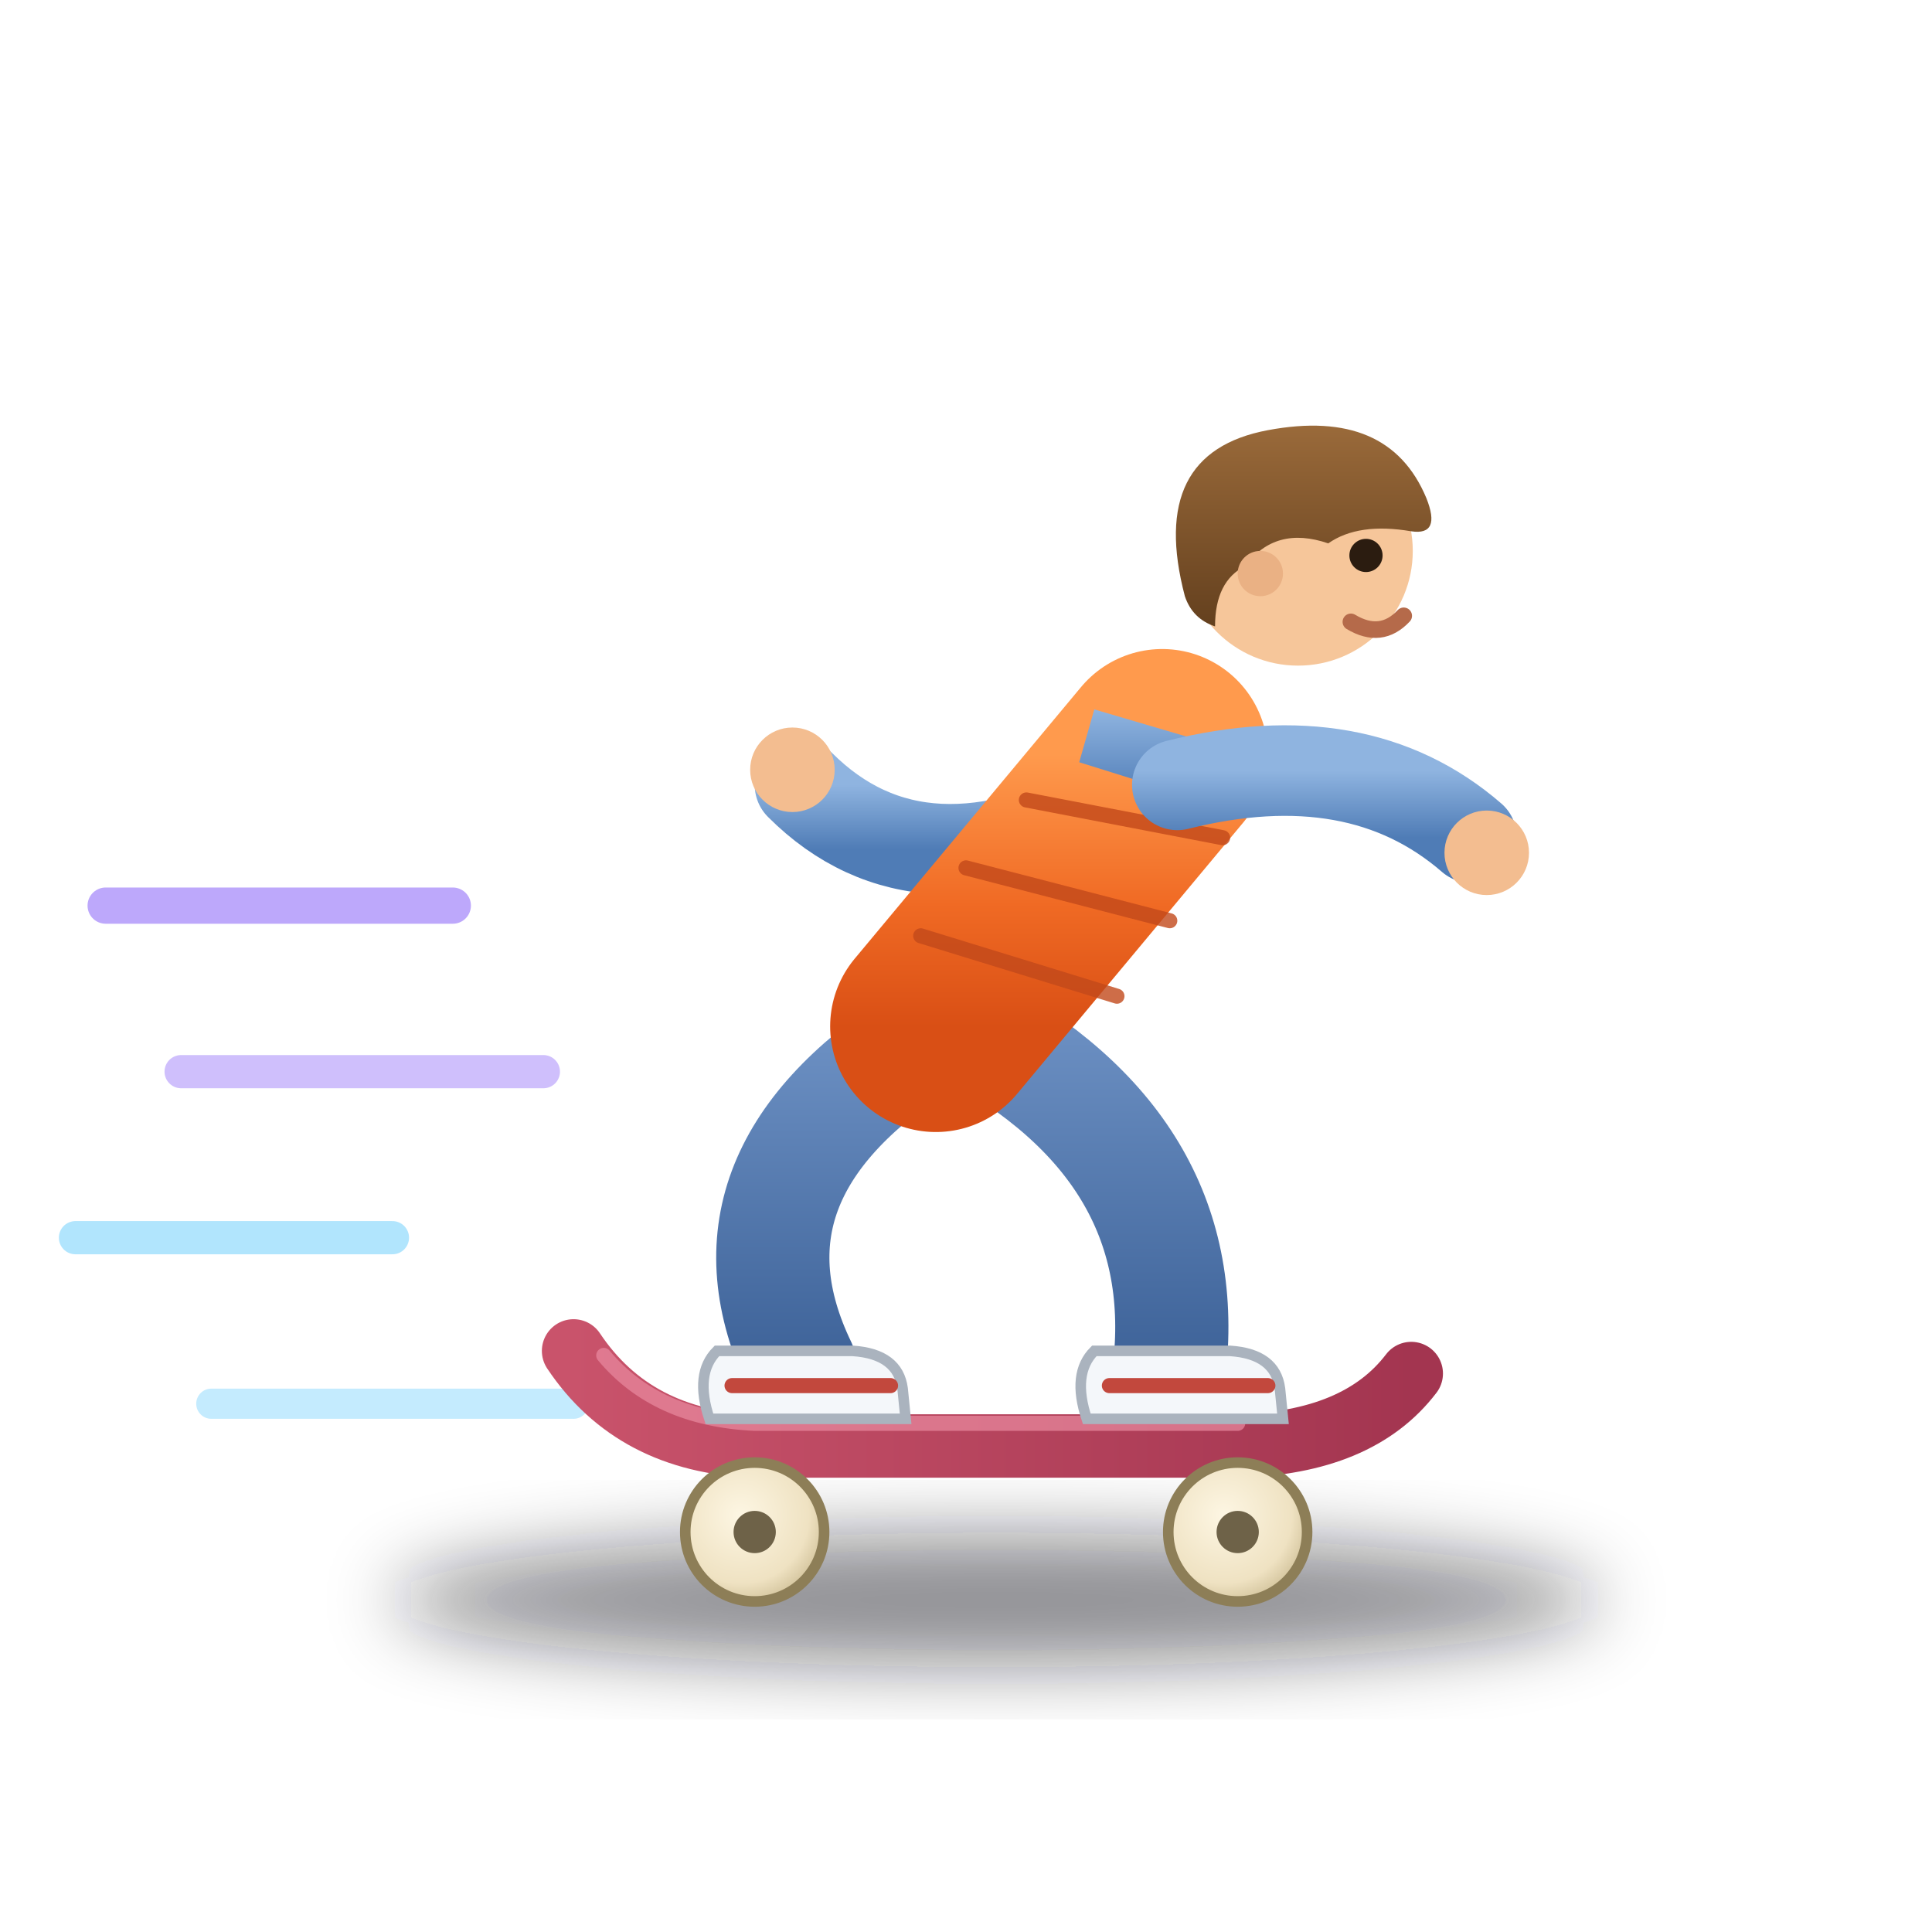
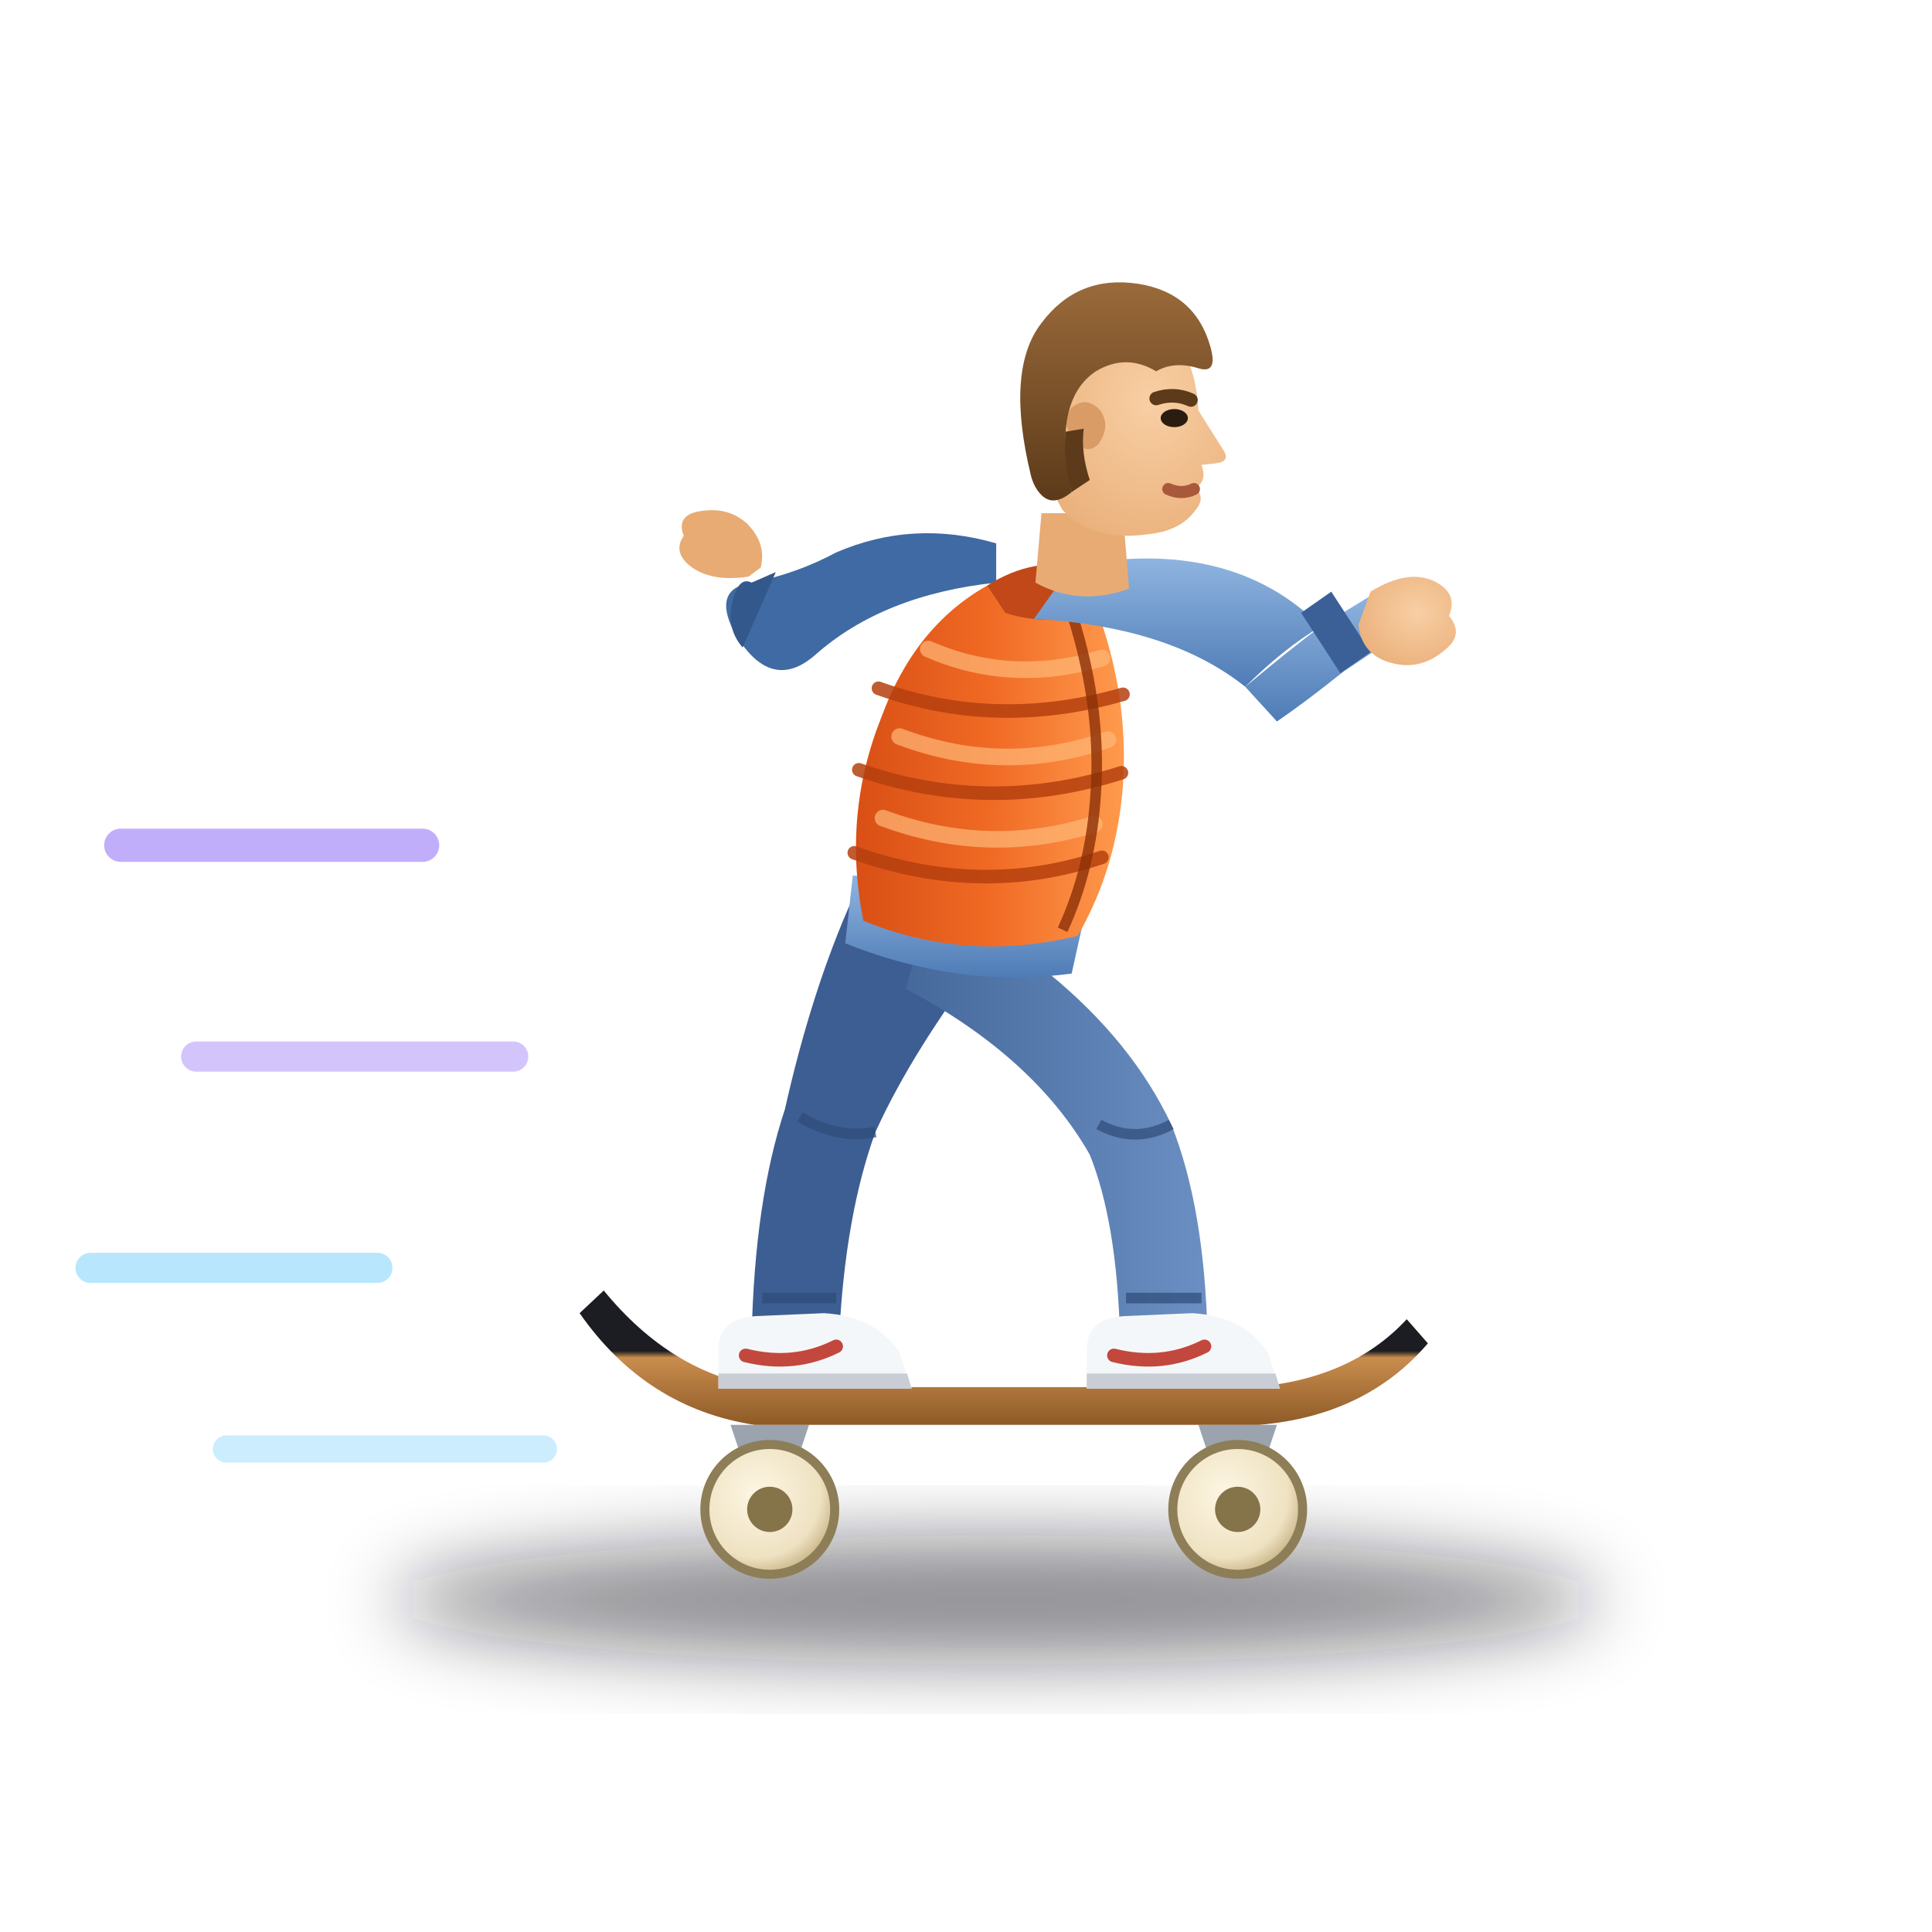
<svg xmlns="http://www.w3.org/2000/svg" viewBox="0 0 128 128" fill="none">
  <defs>
-     <linearGradient id="mm-vest" x1="0" y1="0" x2="0" y2="1">
-       <stop offset="0" stop-color="#ff9a4d" />
-       <stop offset=".55" stop-color="#f06a24" />
-       <stop offset="1" stop-color="#d94f15" />
+     <linearGradient id="mm-vest" x1="0" y1="0" x2="1" y2="0">
+       <stop offset="0" stop-color="#d94f15" />
+       <stop offset=".5" stop-color="#f06a24" />
+       <stop offset="1" stop-color="#ff9a4d" />
    </linearGradient>
    <linearGradient id="mm-denim" x1="0" y1="0" x2="0" y2="1">
      <stop offset="0" stop-color="#8fb4e0" />
      <stop offset="1" stop-color="#4f7cb6" />
    </linearGradient>
-     <linearGradient id="mm-jeans" x1="0" y1="0" x2="0" y2="1">
-       <stop offset="0" stop-color="#6b8fc2" />
-       <stop offset="1" stop-color="#3d6298" />
+     <linearGradient id="mm-jeans" x1="0" y1="0" x2="1" y2="0">
+       <stop offset="0" stop-color="#46699c" />
+       <stop offset="1" stop-color="#6b8fc2" />
    </linearGradient>
    <linearGradient id="mm-hair" x1="0" y1="0" x2="0" y2="1">
      <stop offset="0" stop-color="#9a6a3a" />
-       <stop offset="1" stop-color="#64401e" />
+       <stop offset="1" stop-color="#5c3a1a" />
    </linearGradient>
-     <linearGradient id="mm-deck" x1="0" y1="0" x2="1" y2="0">
-       <stop offset="0" stop-color="#c9536b" />
-       <stop offset="1" stop-color="#a33550" />
+     <linearGradient id="mm-deck" x1="0" y1="0" x2="0" y2="1">
+       <stop offset="0" stop-color="#1c1d22" />
+       <stop offset=".45" stop-color="#1c1d22" />
+       <stop offset=".5" stop-color="#c98d4e" />
+       <stop offset="1" stop-color="#8e5a26" />
    </linearGradient>
    <radialGradient id="mm-wheel" cx="0.4" cy="0.38" r="0.7">
      <stop offset="0" stop-color="#fdf6e3" />
      <stop offset=".7" stop-color="#efe2c2" />
-       <stop offset="1" stop-color="#c9b98f" />
+       <stop offset="1" stop-color="#bba672" />
+     </radialGradient>
+     <radialGradient id="mm-skin" cx="0.6" cy="0.4" r="0.8">
+       <stop offset="0" stop-color="#f8cfa4" />
+       <stop offset="1" stop-color="#e8ab74" />
    </radialGradient>
    <filter id="mm-soft" x="-40%" y="-40%" width="180%" height="180%">
      <feGaussianBlur stdDeviation="2.4" />
    </filter>
  </defs>
-   <ellipse cx="66" cy="106" rx="40" ry="4.4" fill="#0c0818" opacity=".45" filter="url(#mm-soft)" />
+   <ellipse cx="66" cy="106" rx="40" ry="4.2" fill="#0c0818" opacity=".45" filter="url(#mm-soft)" />
  <g stroke-linecap="round" fill="none">
-     <path d="M7 60 H30" stroke="#a78bfa" stroke-width="2.4" opacity=".75" />
-     <path d="M12 71 H36" stroke="#a78bfa" stroke-width="2.2" opacity=".55" />
-     <path d="M5 82 H26" stroke="#7dd3fc" stroke-width="2.2" opacity=".6" />
-     <path d="M14 93 H38" stroke="#7dd3fc" stroke-width="2" opacity=".45" />
+     <path d="M8 56 H28" stroke="#a78bfa" stroke-width="2.2" opacity=".7" />
+     <path d="M13 70 H34" stroke="#a78bfa" stroke-width="2" opacity=".5" />
+     <path d="M6 84 H25" stroke="#7dd3fc" stroke-width="2" opacity=".55" />
+     <path d="M15 96 H36" stroke="#7dd3fc" stroke-width="1.8" opacity=".4" />
  </g>
+   <path d="M66 38.6            Q58.5 39.4 54 43.4            Q51 46 48.6 41.8            Q47.2 39 49.8 38.6            Q52.8 38 55.4 36.6            Q60.5 34.4 66 36 Z" fill="#3f6aa3" />
+   <path d="M51.4 37.9 L49.2 42.9 Q48 41.5 48.6 39.6 Q49 38.2 49.8 38.6 Z" fill="#33588c" />
+   <path d="M49.6 38.2 Q47 38.6 45.6 37.4 Q44.6 36.5 45.3 35.5 Q44.8 34.2 46.2 33.9 Q48.2 33.5 49.5 34.7 Q50.8 36 50.4 37.6 Z" fill="#e8ab74" />
+   <path d="M56.5 59.5 L65.5 63            Q60.5 69.5 58 75            Q56 80.5 55.6 88.5            L49.8 88.5            Q50 79.5 52 73.5            Q53.8 65.5 56.5 59.5 Z" fill="#3d5e92" />
+   <path d="M61.5 60.5 L69.5 64.5            Q75 69 77.6 74.5            Q79.8 80 80 88.5            L74.2 88.5            Q74 81 72.2 76.5            Q68.5 70 60 65.5 Z" fill="url(#mm-jeans)" />
+   <g stroke="#2e4a77" stroke-width=".7" opacity=".7" fill="none">
+     <path d="M53 74 Q55.5 75.5 58 75" />
+     <path d="M50.5 86 L55.4 86" />
+     <path d="M72.8 74.5 Q75.2 75.8 77.6 74.5" />
+     <path d="M74.6 86 L79.6 86" />
+   </g>
+   <g fill="#9aa3ae">
+     <path d="M48.4 94.4 L53.6 94.4 L52.4 98 Q51 99 49.6 98 Z" />
+     <path d="M79.4 94.4 L84.6 94.4 L83.4 98 Q82 99 80.6 98 Z" />
+   </g>
+   <path d="M40 85.5            Q44.5 91 50.5 91.9            L83 91.9            Q89.5 91.4 93.2 87.4            L94.6 89            Q90.5 93.8 83.4 94.4            L50 94.4            Q42.8 93.3 38.4 87            Z" fill="url(#mm-deck)" />
+   <circle cx="51" cy="100" r="4.3" fill="url(#mm-wheel)" stroke="#8d7e57" stroke-width=".6" />
+   <circle cx="82" cy="100" r="4.3" fill="url(#mm-wheel)" stroke="#8d7e57" stroke-width=".6" />
+   <circle cx="51" cy="100" r="1.5" fill="#857349" />
+   <circle cx="82" cy="100" r="1.5" fill="#857349" />
  <g>
-     <path d="M50 96 L50 99 M82 96 L82 99" stroke="#9aa3ae" stroke-width="2.6" stroke-linecap="round" />
-     <path d="M38 89.5 Q42 95.5 50 95.8 L82 95.8 Q90 95.6 93.5 91" stroke="url(#mm-deck)" stroke-width="4.2" stroke-linecap="round" fill="none" />
-     <path d="M40 89.8 Q43.5 94 50 94.3 L82 94.3" stroke="#e98aa0" stroke-width="1" stroke-linecap="round" opacity=".7" fill="none" />
-     <circle cx="50" cy="101.5" r="4.6" fill="url(#mm-wheel)" stroke="#8d7e57" stroke-width=".7" />
-     <circle cx="82" cy="101.5" r="4.6" fill="url(#mm-wheel)" stroke="#8d7e57" stroke-width=".7" />
-     <circle cx="50" cy="101.5" r="1.4" fill="#6e6248" />
-     <circle cx="82" cy="101.5" r="1.4" fill="#6e6248" />
+     <path d="M47.6 92 L47.6 89.4 Q47.6 87.4 50 87.2 L54.6 87 Q58 87.2 59.6 89.6 L60.4 92 Z" fill="#f4f7fa" />
+     <path d="M47.6 91 L60.1 91 L60.4 92 L47.6 92 Z" fill="#c9ced6" />
+     <path d="M49.4 89.8 Q52.6 90.6 55.4 89.2" stroke="#c2483d" stroke-width=".9" stroke-linecap="round" fill="none" />
+     <path d="M72 92 L72 89.4 Q72 87.4 74.4 87.2 L79 87 Q82.4 87.2 84 89.6 L84.8 92 Z" fill="#f4f7fa" />
+     <path d="M72 91 L84.5 91 L84.8 92 L72 92 Z" fill="#c9ced6" />
+     <path d="M73.8 89.8 Q77 90.6 79.8 89.2" stroke="#c2483d" stroke-width=".9" stroke-linecap="round" fill="none" />
  </g>
-   <path d="M74 53 Q61 60 53 52" stroke="url(#mm-denim)" stroke-width="6" stroke-linecap="round" fill="none" />
-   <circle cx="52.5" cy="51" r="2.8" fill="#f3bd90" />
-   <path d="M61 69 Q47 78 53 90.5" stroke="url(#mm-jeans)" stroke-width="7.5" stroke-linecap="round" fill="none" />
-   <path d="M64 68 Q79 76 77.5 90.5" stroke="url(#mm-jeans)" stroke-width="7.5" stroke-linecap="round" fill="none" />
-   <g fill="#f4f7fa" stroke="#aab3be" stroke-width=".7">
-     <path d="M47.5 89.5 L56.5 89.5 Q59.5 89.7 59.8 92 L60 94 L47 94 Q46 91 47.5 89.5 Z" />
-     <path d="M72.5 89.5 L81.5 89.5 Q84.5 89.7 84.8 92 L85 94 L72 94 Q71 91 72.5 89.5 Z" />
+   <path d="M56.5 58 L72 60 L71 64.5 Q63.5 65.5 56 62.5 Z" fill="url(#mm-denim)" />
+   <path d="M57.2 61            Q55.8 54 58.4 47.5            Q60.6 41.5 65.4 38.8            L72.6 40.2            Q74.8 46 74.4 52            Q74 57.5 71.4 62            Q64 63.8 57.2 61 Z" fill="url(#mm-vest)" />
+   <g stroke="#b53f0e" stroke-width=".9" stroke-linecap="round" fill="none" opacity=".85">
+     <path d="M56.6 56.5 Q65 59.5 73 56.8" />
+     <path d="M56.9 51 Q65.5 54 74.3 51.2" />
+     <path d="M58.2 45.6 Q66 48.4 74.4 46" />
  </g>
-   <g stroke="#c2483d" stroke-width="1" stroke-linecap="round">
-     <path d="M48.5 91.8 H59" />
-     <path d="M73.5 91.8 H84" />
+   <g stroke="#ffb877" stroke-width="1.1" stroke-linecap="round" fill="none" opacity=".7">
+     <path d="M58.5 54.2 Q65.5 56.8 72.5 54.6" />
+     <path d="M59.6 48.8 Q66.5 51.4 73.4 49" />
+     <path d="M61.5 43 Q67 45.4 73 43.6" />
  </g>
-   <path d="M62 68 L77 50" stroke="url(#mm-vest)" stroke-width="14" stroke-linecap="round" fill="none" />
-   <g stroke="#c2481a" stroke-width="1" stroke-linecap="round" opacity=".8">
-     <path d="M61 62 L74 66" />
-     <path d="M64 57.5 L77.5 61" />
-     <path d="M68 53 L81 55.5" />
-   </g>
-   <path d="M72.5 47 L81 49.5 L79.5 53 L71.5 50.5 Z" fill="url(#mm-denim)" />
-   <path d="M78 52 Q90 49 97.5 55.5" stroke="url(#mm-denim)" stroke-width="6" stroke-linecap="round" fill="none" />
-   <circle cx="98.5" cy="56.5" r="2.8" fill="#f3bd90" />
-   <circle cx="86" cy="36.5" r="7.6" fill="#f6c69a" />
-   <path d="M78.5 39.5 Q76 30 84 28.5 Q92 27 94.5 33 Q95.5 35.5 93.5 35.2            Q90 34.6 88 36 Q84.5 34.8 82.5 37.5 Q80.5 38.5 80.5 41.5 Q79 41 78.5 39.5 Z" fill="url(#mm-hair)" />
-   <circle cx="90.5" cy="36.8" r="1.1" fill="#2b1c10" />
-   <path d="M89.5 41.2 Q91.5 42.4 93 40.8" stroke="#b56a4a" stroke-width="1.1" stroke-linecap="round" fill="none" />
-   <circle cx="83.5" cy="38" r="1.5" fill="#eab184" />
+   <path d="M70.8 40 Q73 46.5 72.6 52.5 Q72.3 57.5 70.4 61.6" stroke="#8c2f08" stroke-width=".7" fill="none" opacity=".8" />
+   <path d="M65.4 38.8 Q68.5 36.8 72 37.6 L73.4 40.4 Q69.5 41.6 66.6 40.6 Z" fill="#c2481a" />
+   <path d="M68.5 41 Q77.5 41.5 82.5 45.5 Q85 43 87.5 41.5 Q81.5 35.5 71 37.5 Z" fill="url(#mm-denim)" />
+   <path d="M82.5 45.5 Q85.5 43 87.5 41.5 L90.6 39.6 Q92 38.7 92.8 40 Q93.6 41.4 92.3 42.3 L89 44.5 Q86.5 46.5 84.6 47.8 Z" fill="url(#mm-denim)" />
+   <path d="M88.2 39.2 L90.8 43.2 L88.8 44.6 L86.2 40.6 Z" fill="#3a6097" />
+   <path d="M90.8 39.2 Q93.4 37.6 95.2 38.6 Q96.6 39.4 96 40.8 Q97 42 95.8 43 Q94 44.6 91.8 43.8 Q90.2 43.2 90 41.4 Z" fill="url(#mm-skin)" />
+   <path d="M69 34 L74.4 34 L74.8 39 Q71.5 40.2 68.6 38.6 Z" fill="#e8ab74" />
+   <path d="M68.8 24            Q70 20.8 73.6 20.6            Q77.2 20.6 78.6 23.6            Q79.3 25.2 79.4 27.2            L81.1 29.9            Q81.5 30.6 80.5 30.7            L79.6 30.8            Q80 31.9 79.2 32.3            Q79.9 33 79.2 33.8            Q78.2 35.2 76 35.4            Q72.4 35.9 70.4 33.8            Q68.4 30.4 68.8 24 Z" fill="url(#mm-skin)" />
+   <path d="M71.2 29.2 Q70.2 28 71 27 Q72 26.2 72.9 27.2 Q73.6 28.2 72.8 29.4 Q72 30.2 71.2 29.2 Z" fill="#d99c66" />
+   <path d="M76.6 26.4 Q77.8 26 78.9 26.5" stroke="#5c3a1a" stroke-width=".9" stroke-linecap="round" fill="none" />
+   <ellipse cx="77.8" cy="27.7" rx=".9" ry=".6" fill="#2b1c10" />
+   <path d="M77.4 32.4 Q78.3 32.8 79.1 32.4" stroke="#a8593b" stroke-width=".8" stroke-linecap="round" fill="none" />
+   <path d="M68.3 31.5            Q66.6 24.5 69 21.4            Q71.4 18.2 75.4 18.8            Q79.2 19.4 80.2 23            Q80.7 24.8 79.4 24.4            Q77.8 23.9 76.6 24.6            Q74.6 23.4 72.6 24.6            Q70.8 25.8 70.6 28.6            Q70.5 30.6 71 32.6            Q69.8 33.6 69 32.8            Q68.5 32.3 68.3 31.5 Z" fill="url(#mm-hair)" />
+   <path d="M70.6 28.6 Q70.4 30.6 71 32.6 L72.2 31.8 Q71.6 30 71.8 28.4 Z" fill="#5c3a1a" />
</svg>
